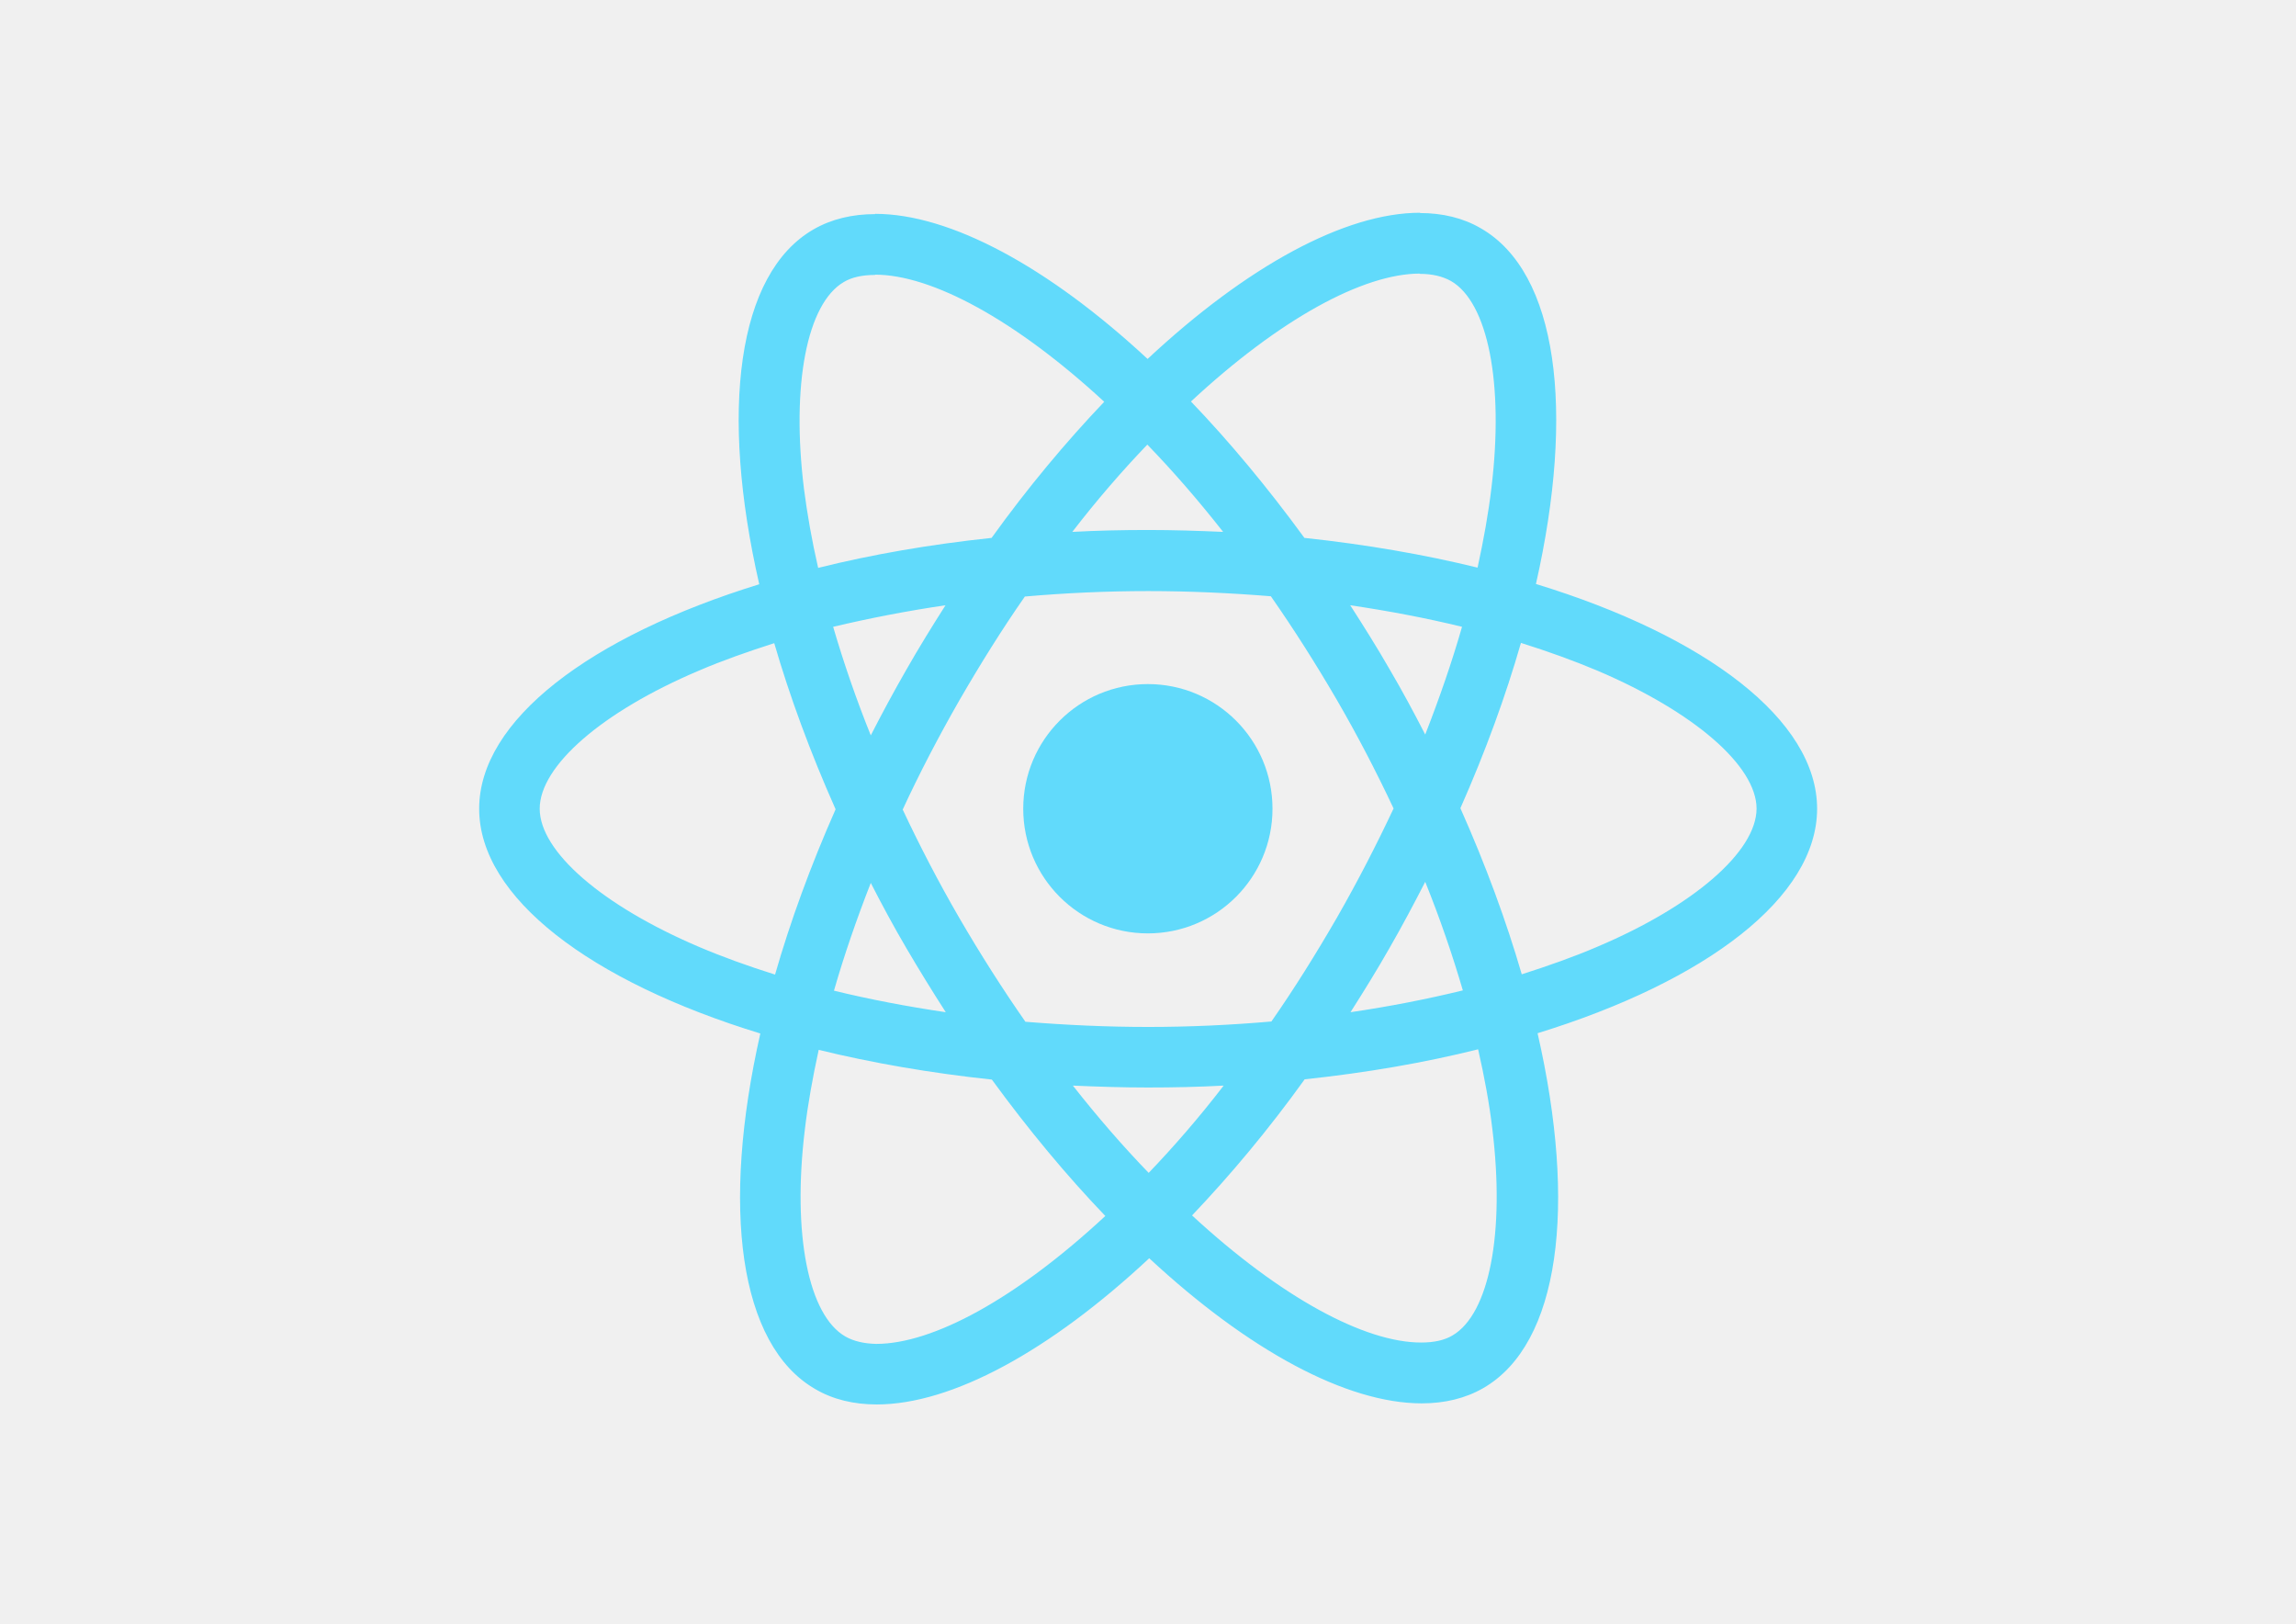
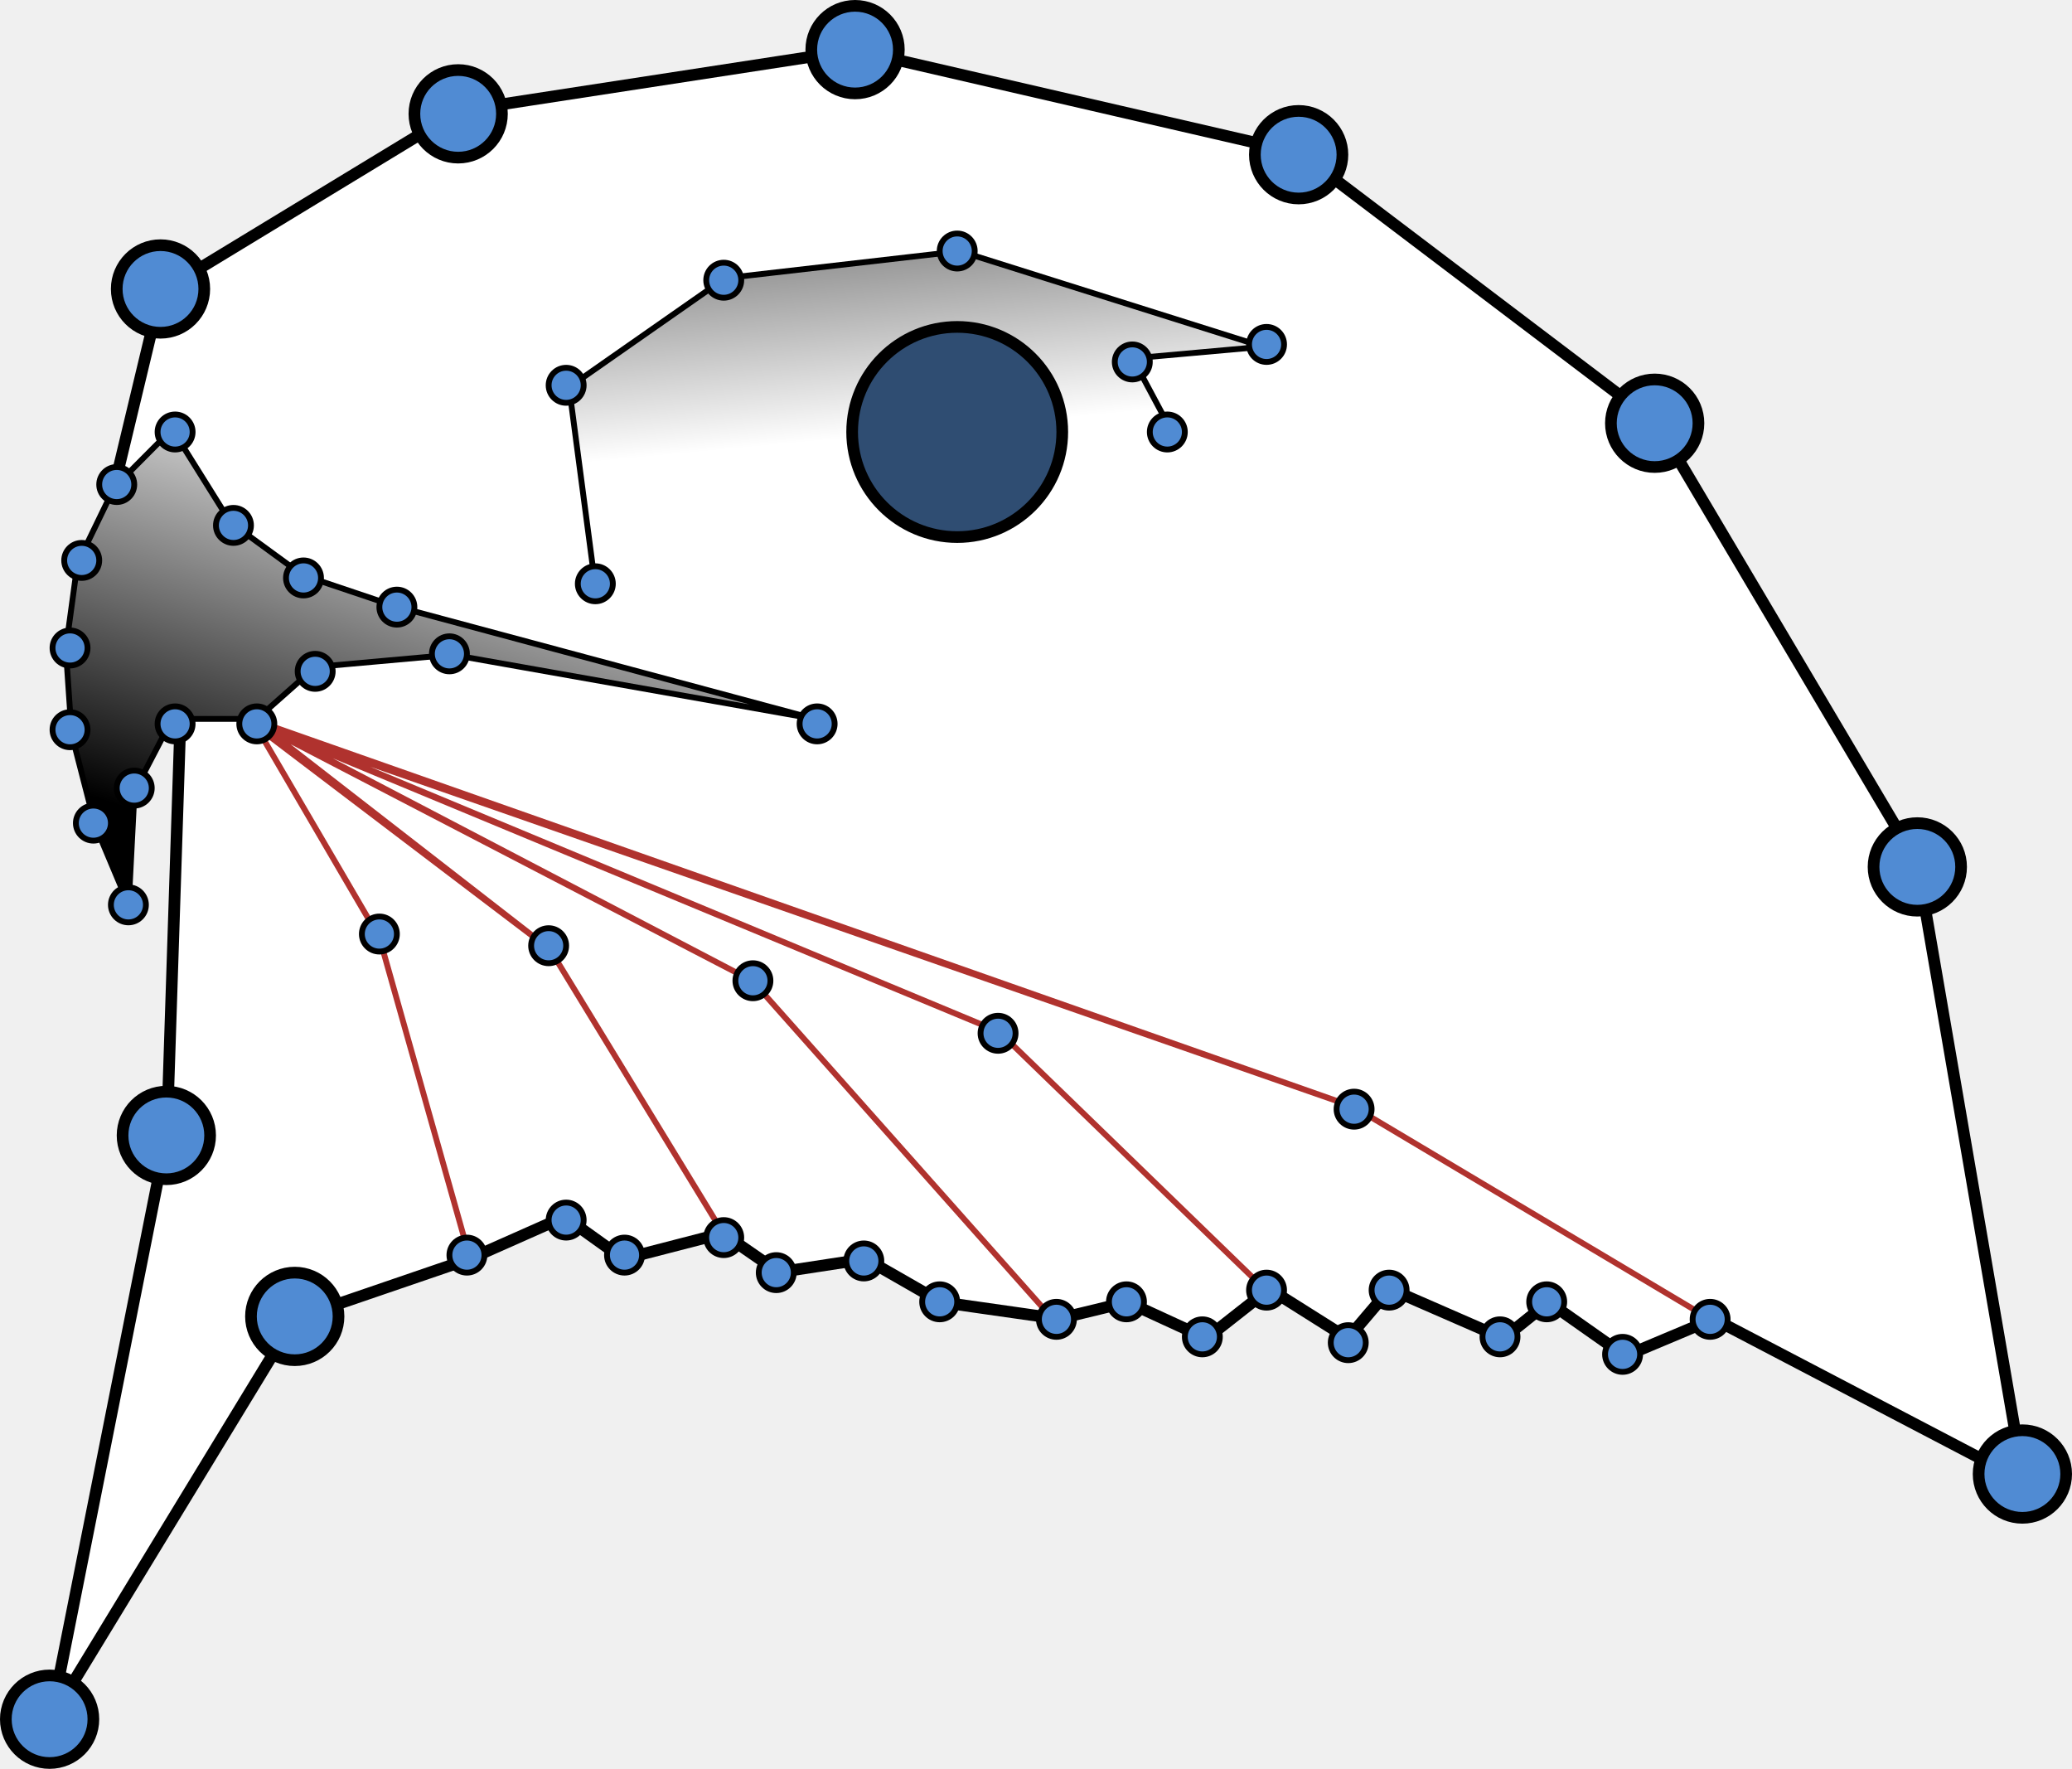
- <svg xmlns="http://www.w3.org/2000/svg" viewBox="0 0 841.9 595.3">
-   <g fill="#61DAFB">
-     <path d="M666.3 296.5c0-32.5-40.7-63.3-103.1-82.4 14.4-63.6 8-114.2-20.2-130.4-6.5-3.8-14.1-5.6-22.4-5.6v22.3c4.6 0 8.3.9 11.4 2.6 13.6 7.8 19.5 37.5 14.9 75.7-1.1 9.4-2.9 19.3-5.1 29.4-19.6-4.8-41-8.5-63.5-10.9-13.5-18.5-27.5-35.3-41.6-50 32.6-30.3 63.2-46.9 84-46.9V78c-27.5 0-63.5 19.6-99.9 53.6-36.4-33.8-72.4-53.2-99.9-53.2v22.3c20.7 0 51.4 16.5 84 46.6-14 14.7-28 31.4-41.3 49.9-22.6 2.4-44 6.1-63.6 11-2.3-10-4-19.7-5.2-29-4.7-38.2 1.1-67.9 14.6-75.8 3-1.8 6.9-2.6 11.5-2.6V78.5c-8.4 0-16 1.8-22.6 5.6-28.1 16.2-34.4 66.7-19.9 130.1-62.2 19.2-102.7 49.9-102.7 82.3 0 32.5 40.7 63.3 103.1 82.4-14.4 63.6-8 114.2 20.2 130.4 6.5 3.8 14.1 5.6 22.5 5.6 27.5 0 63.5-19.6 99.9-53.6 36.4 33.8 72.4 53.2 99.9 53.2 8.4 0 16-1.8 22.6-5.6 28.1-16.2 34.4-66.7 19.9-130.1 62-19.1 102.5-49.9 102.5-82.3zm-130.2-66.7c-3.7 12.9-8.3 26.2-13.5 39.5-4.1-8-8.4-16-13.1-24-4.6-8-9.5-15.8-14.4-23.4 14.2 2.1 27.9 4.7 41 7.9zm-45.8 106.5c-7.8 13.5-15.8 26.3-24.1 38.2-14.9 1.3-30 2-45.2 2-15.1 0-30.2-.7-45-1.9-8.3-11.9-16.4-24.6-24.2-38-7.6-13.1-14.5-26.4-20.8-39.8 6.2-13.4 13.2-26.8 20.7-39.9 7.8-13.5 15.8-26.3 24.1-38.2 14.9-1.3 30-2 45.2-2 15.1 0 30.2.7 45 1.9 8.3 11.9 16.4 24.6 24.2 38 7.6 13.1 14.5 26.4 20.8 39.8-6.3 13.4-13.2 26.8-20.7 39.9zm32.3-13c5.4 13.4 10 26.8 13.8 39.8-13.1 3.2-26.9 5.9-41.2 8 4.9-7.7 9.8-15.6 14.4-23.7 4.6-8 8.9-16.1 13-24.1zM421.2 430c-9.3-9.6-18.6-20.3-27.8-32 9 .4 18.2.7 27.5.7 9.4 0 18.7-.2 27.8-.7-9 11.7-18.3 22.4-27.5 32zm-74.4-58.9c-14.2-2.1-27.9-4.7-41-7.9 3.7-12.9 8.3-26.2 13.5-39.5 4.1 8 8.4 16 13.1 24 4.7 8 9.5 15.8 14.4 23.4zM420.7 163c9.3 9.6 18.6 20.3 27.8 32-9-.4-18.2-.7-27.5-.7-9.4 0-18.7.2-27.8.7 9-11.7 18.3-22.4 27.5-32zm-74 58.9c-4.9 7.7-9.8 15.6-14.4 23.7-4.6 8-8.9 16-13 24-5.4-13.4-10-26.8-13.8-39.8 13.1-3.1 26.9-5.8 41.2-7.9zm-90.5 125.2c-35.4-15.1-58.3-34.9-58.3-50.6 0-15.7 22.9-35.6 58.3-50.6 8.6-3.7 18-7 27.7-10.1 5.7 19.6 13.2 40 22.5 60.9-9.2 20.8-16.6 41.1-22.2 60.6-9.9-3.1-19.3-6.5-28-10.2zM310 490c-13.6-7.8-19.5-37.5-14.9-75.7 1.1-9.4 2.9-19.3 5.1-29.4 19.6 4.8 41 8.5 63.5 10.9 13.5 18.5 27.5 35.3 41.6 50-32.6 30.3-63.2 46.9-84 46.9-4.5-.1-8.3-1-11.3-2.7zm237.2-76.2c4.7 38.2-1.1 67.9-14.6 75.8-3 1.8-6.9 2.6-11.5 2.6-20.7 0-51.4-16.5-84-46.6 14-14.7 28-31.4 41.3-49.9 22.6-2.4 44-6.1 63.6-11 2.3 10.1 4.1 19.8 5.2 29.1zm38.5-66.7c-8.6 3.7-18 7-27.7 10.1-5.7-19.6-13.2-40-22.5-60.9 9.2-20.8 16.6-41.1 22.2-60.6 9.9 3.1 19.3 6.5 28.1 10.2 35.4 15.1 58.3 34.9 58.3 50.6-.1 15.7-23 35.6-58.4 50.6zM320.8 78.4z" />
-     <circle cx="420.9" cy="296.5" r="45.7" />
-     <path d="M520.5 78.1z" />
+ <svg xmlns="http://www.w3.org/2000/svg" xmlns:xlink="http://www.w3.org/1999/xlink" width="355px" height="303px" viewBox="0 0 355 303" version="1.1">
+   <defs>
+     <linearGradient x1="47.305%" y1="54.865%" x2="26.541%" y2="-51.46%" id="linearGradient-1">
+       <stop stop-color="#FFFFFF" offset="0%" />
+       <stop stop-color="#282828" offset="100%" />
+     </linearGradient>
+     <polyline id="path-2" points="199.005 71.5 193.075 60.39 215.395 58.39 163.481 42.031 123.235 46.653 96.5 65.332 100.946 98.981" />
+     <linearGradient x1="91.354%" y1="14.956%" x2="50%" y2="100%" id="linearGradient-3">
+       <stop stop-color="#FFFFFF" offset="0%" />
+       <stop stop-color="#000000" offset="100%" />
+     </linearGradient>
+   </defs>
+   <g id="Page-1" stroke="none" stroke-width="1" fill="none" fill-rule="evenodd">
+     <g id="buzzard" transform="translate(1, 1)">
+       <polygon id="Line" stroke="#000000" stroke-width="2" fill="#FFFFFF" stroke-linecap="square" points="18.097 84.356 26.582 48.976 77.573 18 145.403 7.584 221.734 25.206 282.905 71.552 327.494 146.795 345.72 252.695 292.599 224.914 277.445 231.282 264.322 222.048 256.571 228.266 237.134 219.788 229.928 228.266 216.479 219.788 205.687 228.266 192.172 222.048 180.328 224.914 160.221 222.048 147.328 214.659 132.461 216.927 122.831 210.267 105.814 214.659 95.731 207.432 79.431 214.659 49.472 224.914 7.694 293.491 27.582 193.479 29.867 123.714" />
+       <polyline id="Line-5" stroke="#B0322E" stroke-linecap="square" points="79.5 214.5 64.005 159.61 43.5 124.5 44.346 124.5 93.203 161.591 123.18 210.701 93.203 161.591 44.125 123.5 127.948 167.053 179.877 225.494 127.948 167.053 44.378 123.371 170.187 175.746 216.027 220.159 170.187 175.746 44.334 123.5 230.922 188.604 292.875 225.494 230.922 188.604 44.631 123.087" />
+       <g id="Line-4" stroke-linecap="square">
+         <use fill="url(#linearGradient-1)" fill-rule="evenodd" style="mix-blend-mode: darken;" xlink:href="#path-2" />
+         <use stroke="#000000" stroke-width="1" xlink:href="#path-2" />
+       </g>
+       <polygon id="Line-2" stroke="#000000" fill="url(#linearGradient-3)" stroke-linecap="square" points="28.5 72.5 38.5 88.5 50.856 97.519 66.648 102.828 138.584 122.147 76.443 111.15 53.048 113.251 43.015 122.147 28.5 122.147 22.051 134.518 21.051 154.046 15.29 140.34 11.273 124.763 10.273 110.15 12.273 95.519 18.594 82.467" />
+       <g id="Eye-contour" transform="translate(93, 39)" fill="#508BD3" stroke="#000000">
+         <circle id="Oval" cx="8" cy="60" r="3" />
+         <circle id="Oval" cx="3" cy="26" r="3" />
+         <circle id="Oval" cx="30" cy="8" r="3" />
+         <circle id="Oval" cx="123" cy="19" r="3" />
+         <circle id="Oval" cx="100" cy="22" r="3" />
+         <circle id="Oval" cx="106" cy="34" r="3" />
+         <circle id="Oval" cx="70" cy="3" r="3" />
+       </g>
+       <g id="Head" fill="#508BD3" stroke="#000000" stroke-width="2">
+         <circle id="Oval" cx="26.5" cy="48.5" r="7.5" />
+         <circle id="Oval" cx="27.5" cy="193.5" r="7.5" />
+         <circle id="Oval" cx="7.5" cy="293.5" r="7.5" />
+         <circle id="Oval" cx="49.5" cy="224.5" r="7.5" />
+         <circle id="Oval" cx="77.5" cy="18.5" r="7.5" />
+         <circle id="Oval" cx="145.5" cy="7.5" r="7.5" />
+         <circle id="Oval" cx="221.5" cy="25.5" r="7.5" />
+         <circle id="Oval" cx="282.5" cy="71.5" r="7.5" />
+         <circle id="Oval" cx="327.5" cy="147.5" r="7.5" />
+         <circle id="Oval" cx="345.5" cy="251.5" r="7.5" />
+       </g>
+       <circle id="Right-eye" stroke="#000000" stroke-width="2" fill="#2F4D72" cx="163" cy="73" r="18" />
+       <g id="Beak" transform="translate(8, 70)" fill="#508BD3" stroke="#000000">
+         <circle id="Oval" cx="21" cy="3" r="3" />
+         <circle id="Oval" cx="11" cy="12" r="3" />
+         <circle id="Oval" cx="5" cy="25" r="3" />
+         <circle id="Oval" cx="3" cy="40" r="3" />
+         <circle id="Oval" cx="3" cy="54" r="3" />
+         <circle id="Oval" cx="7" cy="70" r="3" />
+         <circle id="Oval" cx="13" cy="84" r="3" />
+         <circle id="Oval" cx="14" cy="64" r="3" />
+         <circle id="Oval" cx="21" cy="53" r="3" />
+         <circle id="Oval" cx="35" cy="53" r="3" />
+         <circle id="Oval" cx="45" cy="44" r="3" />
+         <circle id="Oval" cx="68" cy="41" r="3" />
+         <circle id="Oval" cx="131" cy="53" r="3" />
+         <circle id="Oval" cx="43" cy="28" r="3" />
+         <circle id="Oval" cx="31" cy="19" r="3" />
+         <circle id="Oval" cx="59" cy="33" r="3" />
+       </g>
+       <g id="Bottom" transform="translate(61, 156)" fill="#508BD3" stroke="#000000">
+         <circle id="Oval" cx="18" cy="58" r="3" />
+         <circle id="Oval" cx="35" cy="52" r="3" />
+         <circle id="Oval" cx="45" cy="58" r="3" />
+         <circle id="Oval" cx="62" cy="55" r="3" />
+         <circle id="Oval" cx="71" cy="61" r="3" />
+         <circle id="Oval" cx="86" cy="59" r="3" />
+         <circle id="Oval" cx="99" cy="66" r="3" />
+         <circle id="Oval" cx="119" cy="69" r="3" />
+         <circle id="Oval" cx="131" cy="66" r="3" />
+         <circle id="Oval" cx="144" cy="72" r="3" />
+         <circle id="Oval" cx="155" cy="64" r="3" />
+         <circle id="Oval" cx="169" cy="73" r="3" />
+         <circle id="Oval" cx="176" cy="64" r="3" />
+         <circle id="Oval" cx="195" cy="72" r="3" />
+         <circle id="Oval" cx="203" cy="66" r="3" />
+         <circle id="Oval" cx="216" cy="75" r="3" />
+         <circle id="Oval" cx="231" cy="69" r="3" />
+         <circle id="Oval" cx="170" cy="33" r="3" />
+         <circle id="Oval" cx="109" cy="20" r="3" />
+         <circle id="Oval" cx="67" cy="11" r="3" />
+         <circle id="Oval" cx="32" cy="5" r="3" />
+         <circle id="Oval" cx="3" cy="3" r="3" />
+       </g>
+     </g>
  </g>
</svg>
